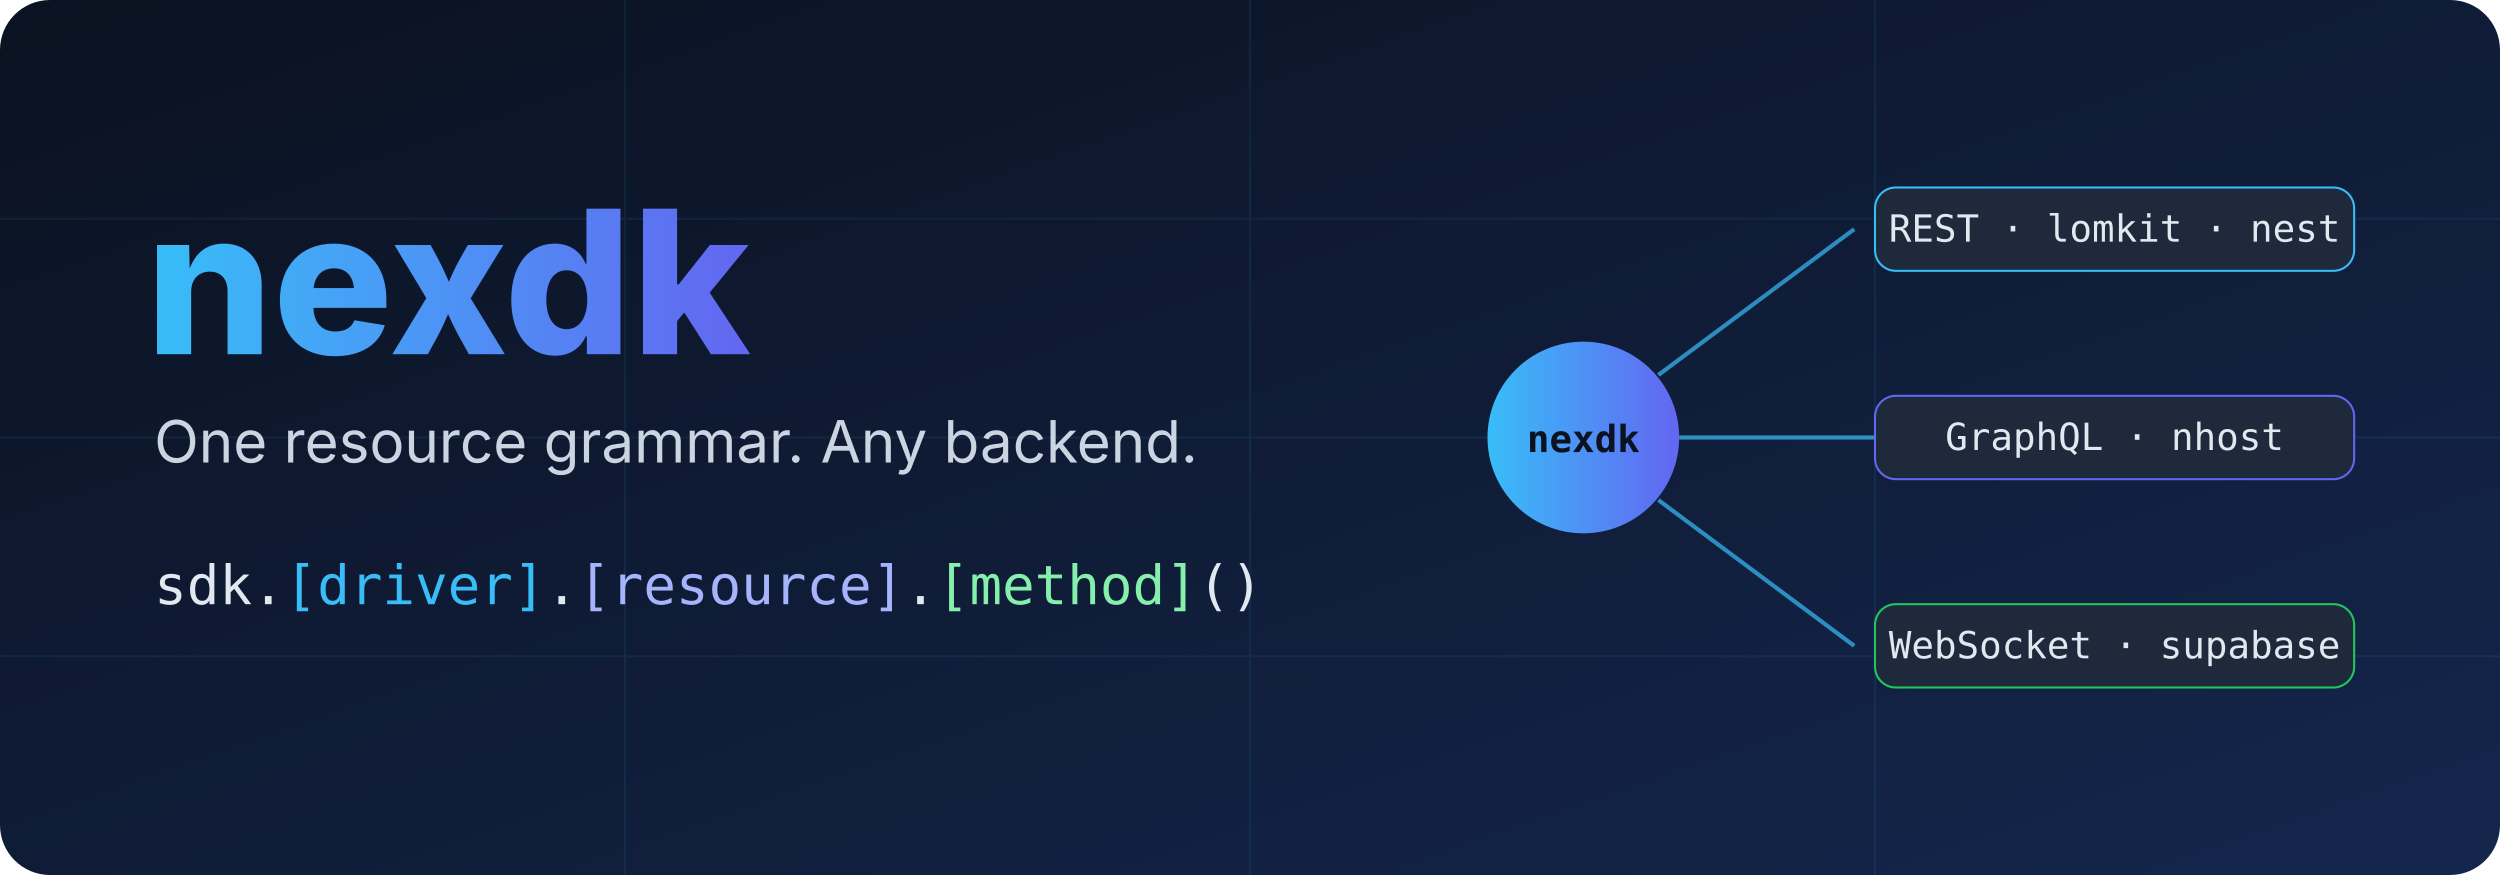
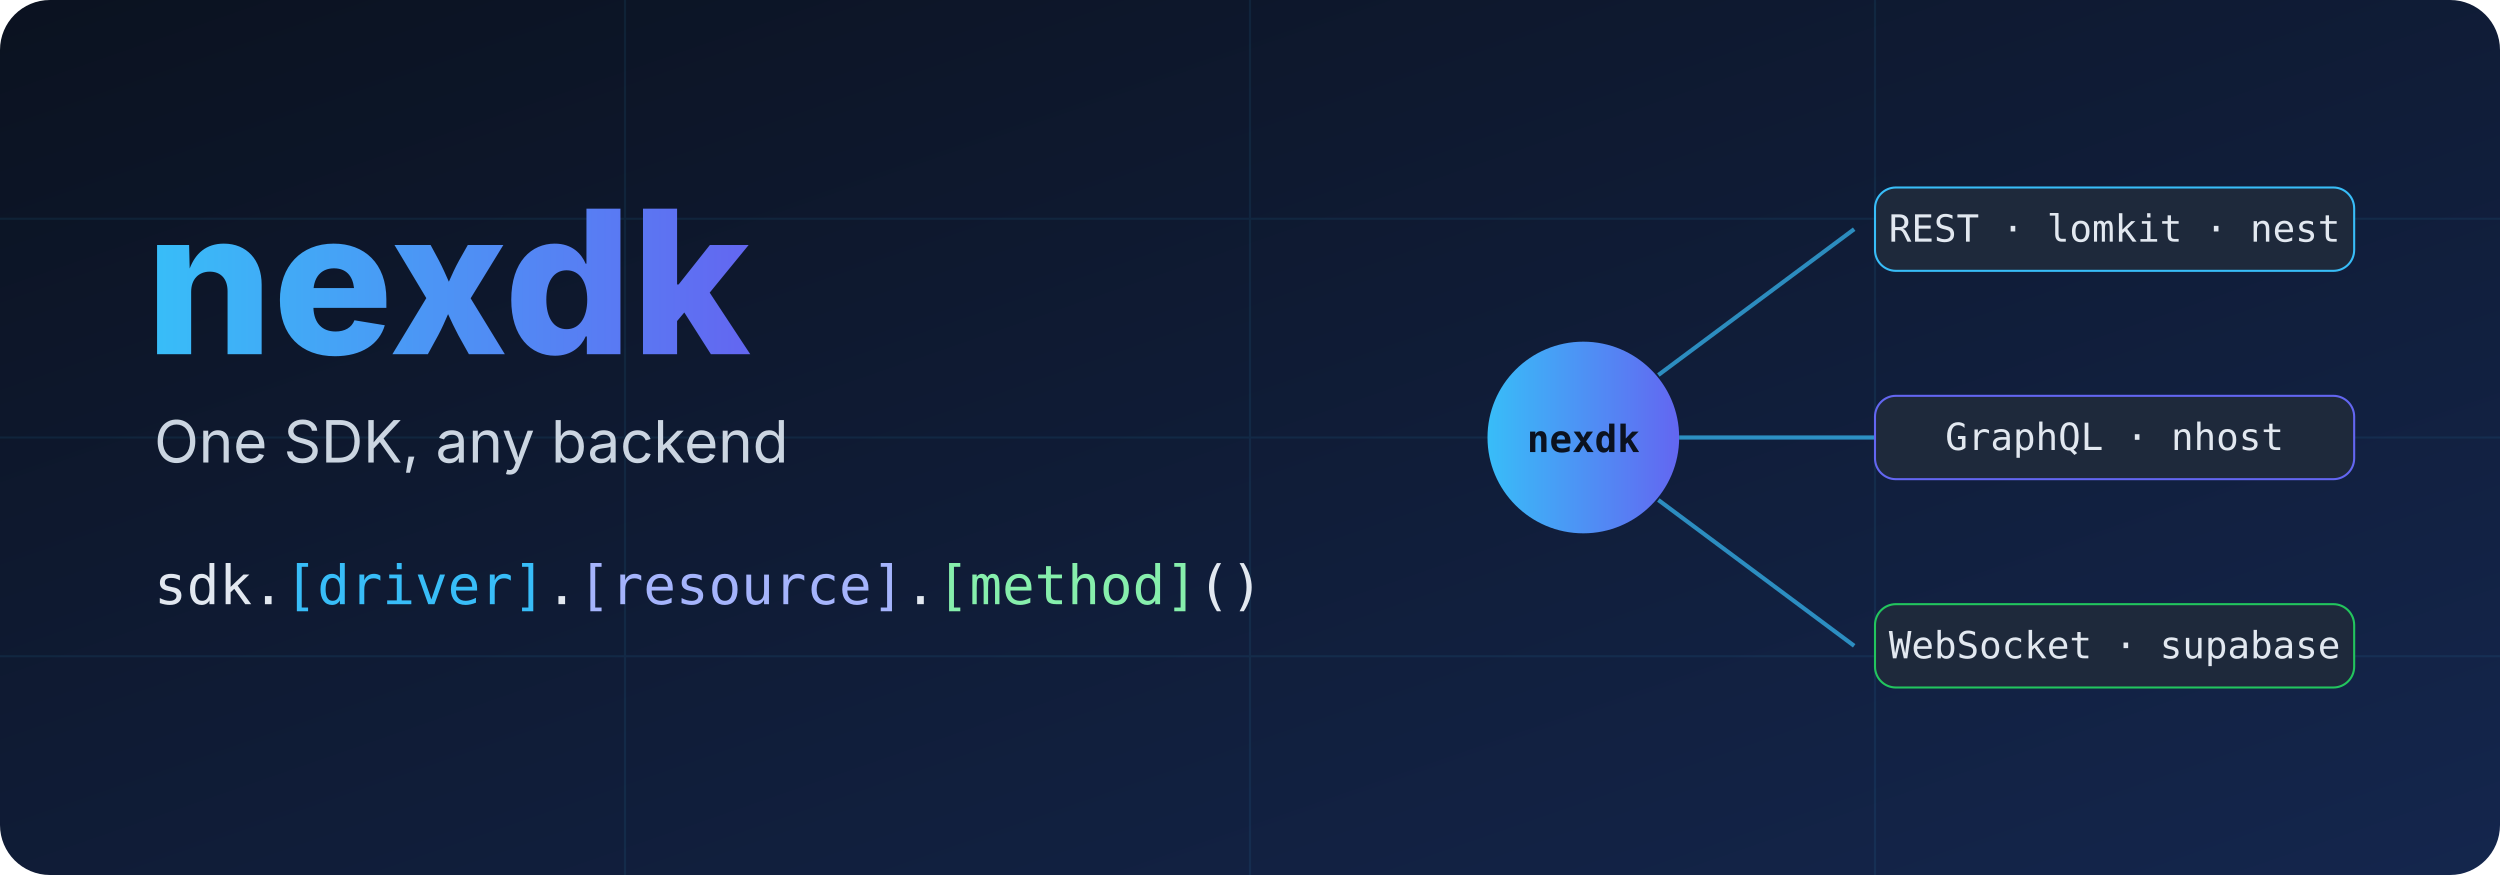
<svg xmlns="http://www.w3.org/2000/svg" viewBox="0 0 1200 420" role="img" aria-labelledby="t d">
  <defs>
    <linearGradient id="bg" x1="0" y1="0" x2="1" y2="1">
      <stop offset="0" stop-color="#0b1220" />
      <stop offset="1" stop-color="#14264d" />
    </linearGradient>
    <linearGradient id="ac" x1="0" y1="0" x2="1" y2="0">
      <stop offset="0" stop-color="#38bdf8" />
      <stop offset="1" stop-color="#6366f1" />
    </linearGradient>
  </defs>
  <rect width="1200" height="420" rx="24" fill="url(#bg)" />
  <g stroke="#38bdf8" stroke-opacity=".08">
    <path d="M0 105H1200M0 210H1200M0 315H1200M300 0V420M600 0V420M900 0V420" />
  </g>
  <text x="70" y="170" font-family="Inter,Segoe UI,Arial,sans-serif" font-size="96" font-weight="800" fill="url(#ac)">nexdk</text>
-   <text x="74" y="222" font-family="Inter,Segoe UI,Arial,sans-serif" font-size="28" fill="#cbd5e1">One resource grammar. Any backend.</text>
+   <text x="74" y="222" font-family="Inter,Segoe UI,Arial,sans-serif" font-size="28" fill="#cbd5e1">One SDK, any backend</text>
  <text x="74" y="290" font-family="ui-monospace,Menlo,Consolas,monospace" font-size="26" fill="#e2e8f0">sdk.<tspan fill="#38bdf8">[driver]</tspan>.<tspan fill="#a5b4fc">[resource]</tspan>.<tspan fill="#86efac">[method]</tspan>()</text>
  <g font-family="ui-monospace,Menlo,Consolas,monospace" font-size="18" text-anchor="middle">
    <circle cx="760" cy="210" r="46" fill="url(#ac)" />
    <text x="760" y="217" fill="#0b1220" font-weight="700">nexdk</text>
    <g stroke="#38bdf8" stroke-width="2" stroke-opacity=".7">
      <path d="M806 210H900M796 180L890 110M796 240L890 310" />
    </g>
    <rect x="900" y="90" width="230" height="40" rx="10" fill="#1e293b" stroke="#38bdf8" />
    <text x="1015" y="116" fill="#e2e8f0">REST · lomkit · nest</text>
    <rect x="900" y="190" width="230" height="40" rx="10" fill="#1e293b" stroke="#6366f1" />
    <text x="1015" y="216" fill="#e2e8f0">GraphQL · nhost</text>
    <rect x="900" y="290" width="230" height="40" rx="10" fill="#1e293b" stroke="#22c55e" />
    <text x="1015" y="316" fill="#e2e8f0">WebSocket · supabase</text>
  </g>
</svg>
